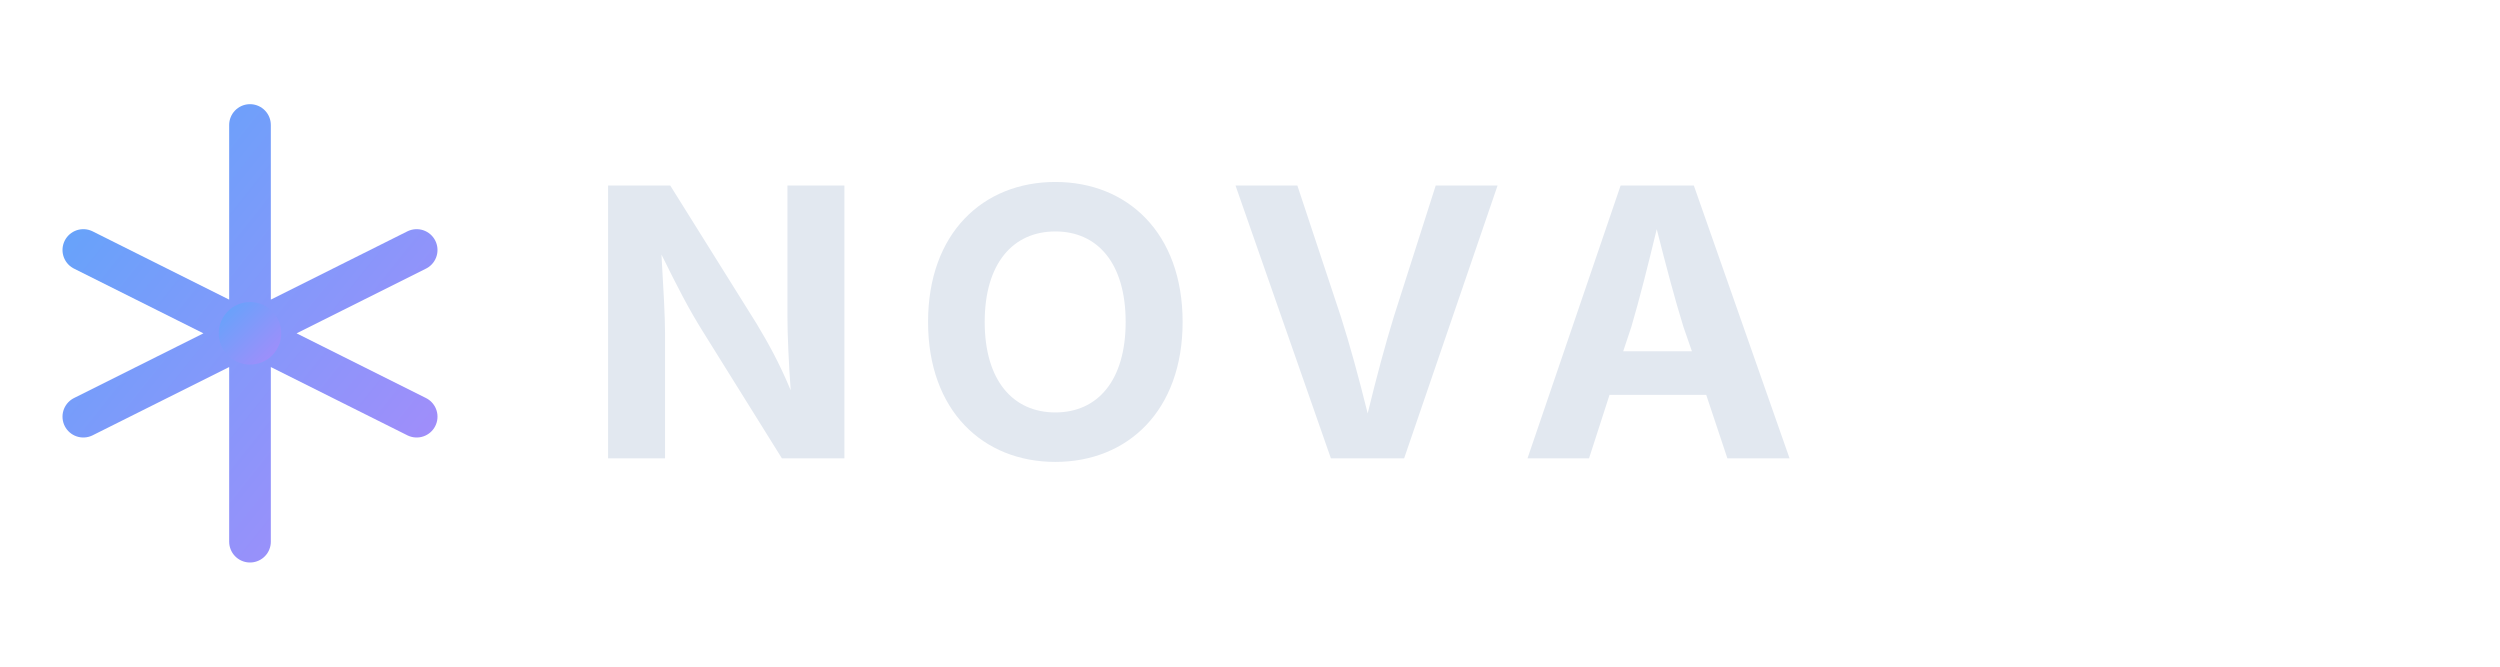
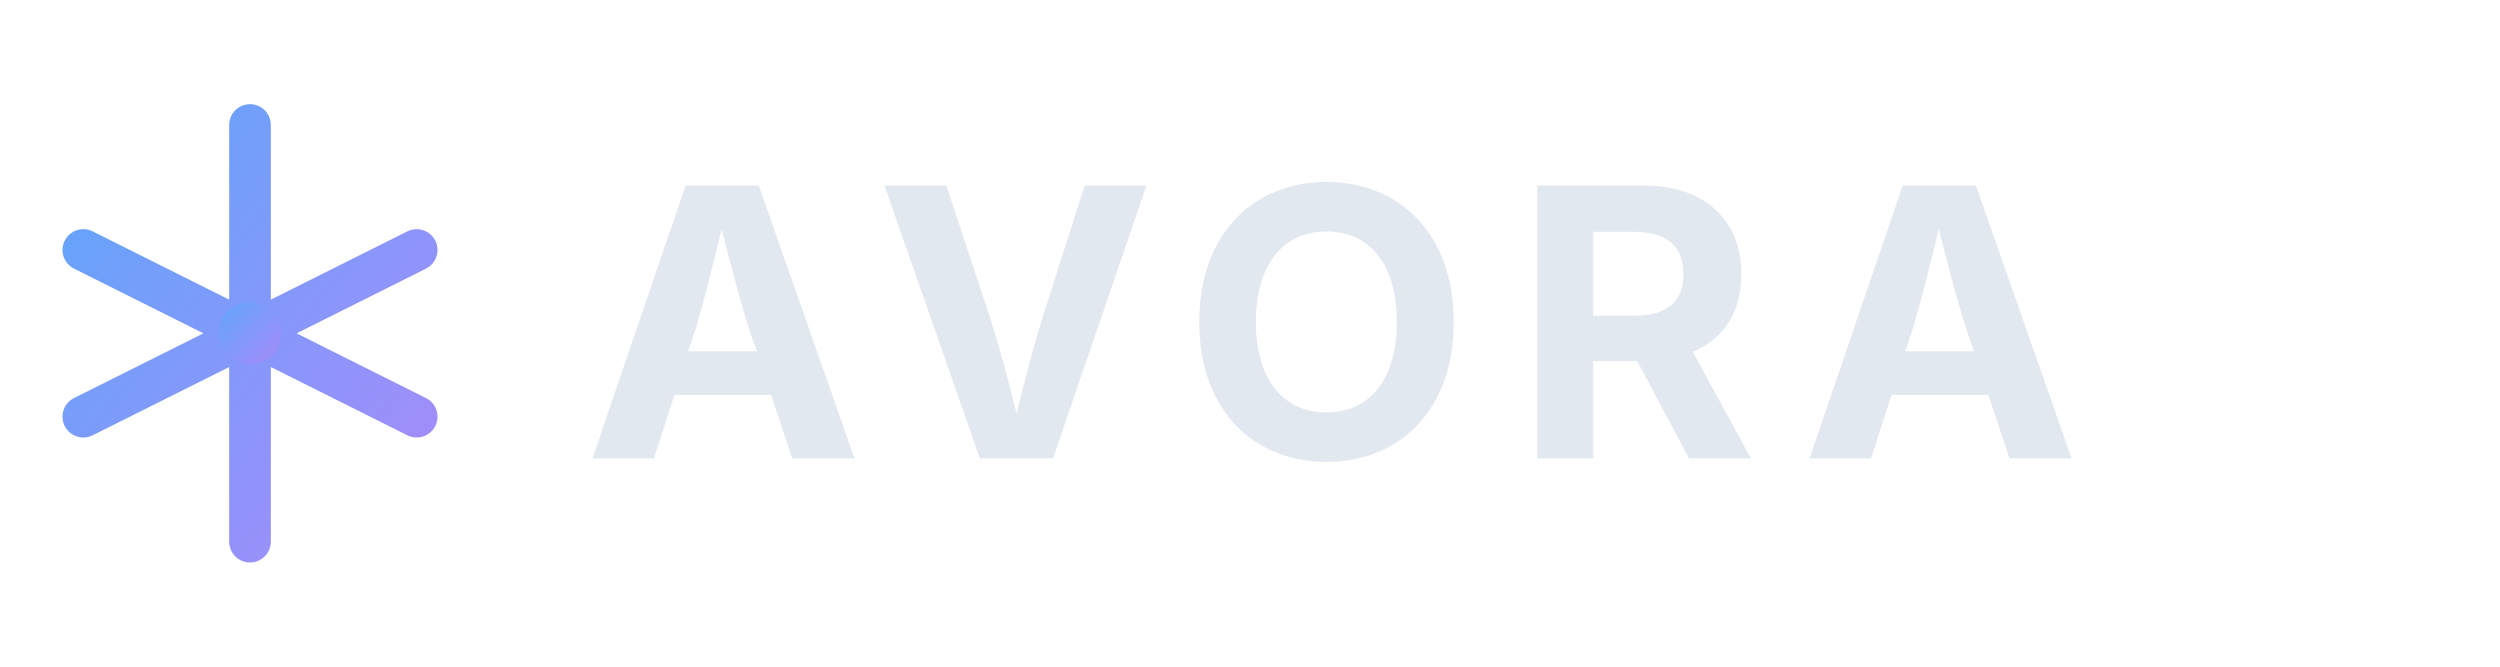
<svg xmlns="http://www.w3.org/2000/svg" viewBox="0 0 120 32">
  <defs>
    <linearGradient id="lg" x1="0%" y1="0%" x2="100%" y2="100%">
      <stop offset="0%" stop-color="#60A5FA" />
      <stop offset="100%" stop-color="#A78BFA" />
    </linearGradient>
  </defs>
  <path d="M12 6 L12 26 M4 12 L20 20 M4 20 L20 12" stroke="url(#lg)" stroke-width="2" stroke-linecap="round" fill="none" />
  <circle cx="12" cy="16" r="1.5" fill="url(#lg)" />
-   <text x="28" y="22" font-family="Inter, sans-serif" font-weight="700" font-size="18" fill="#E2E8F0" letter-spacing="2">NOVA</text>
+   <text x="28" y="22" font-family="Inter, sans-serif" font-weight="700" font-size="18" fill="#E2E8F0" letter-spacing="2">AVORA</text>
</svg>
